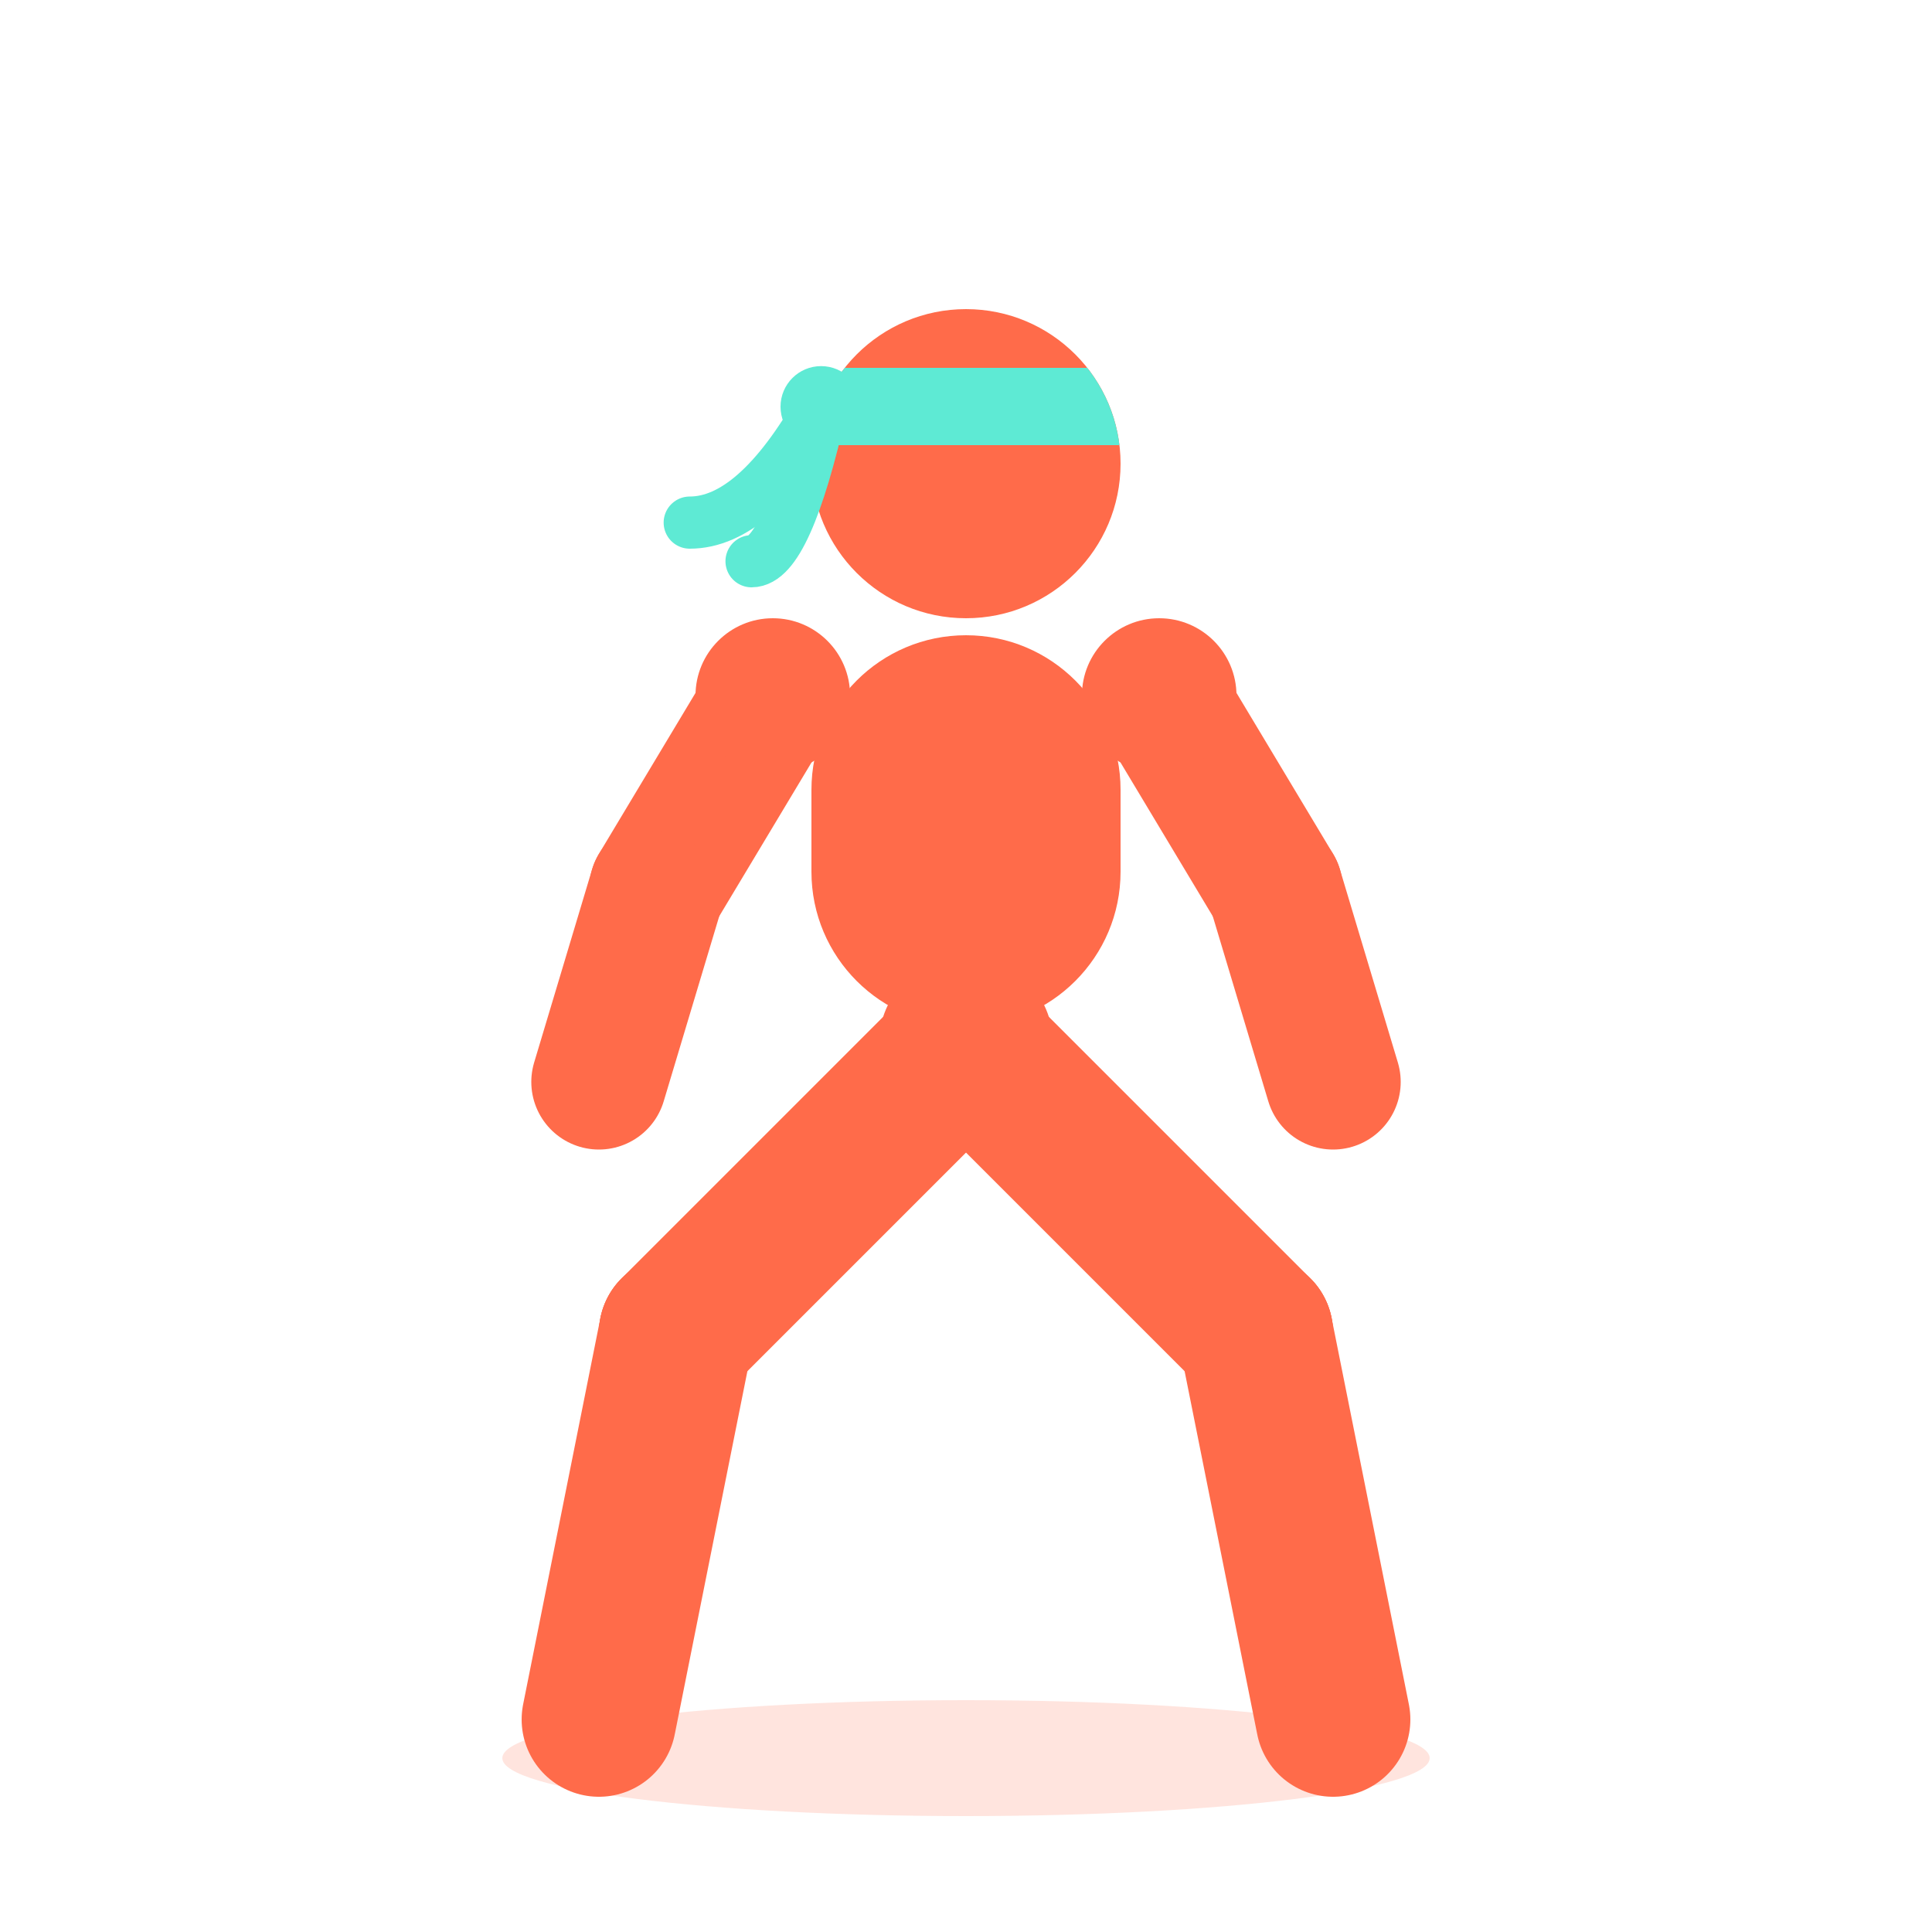
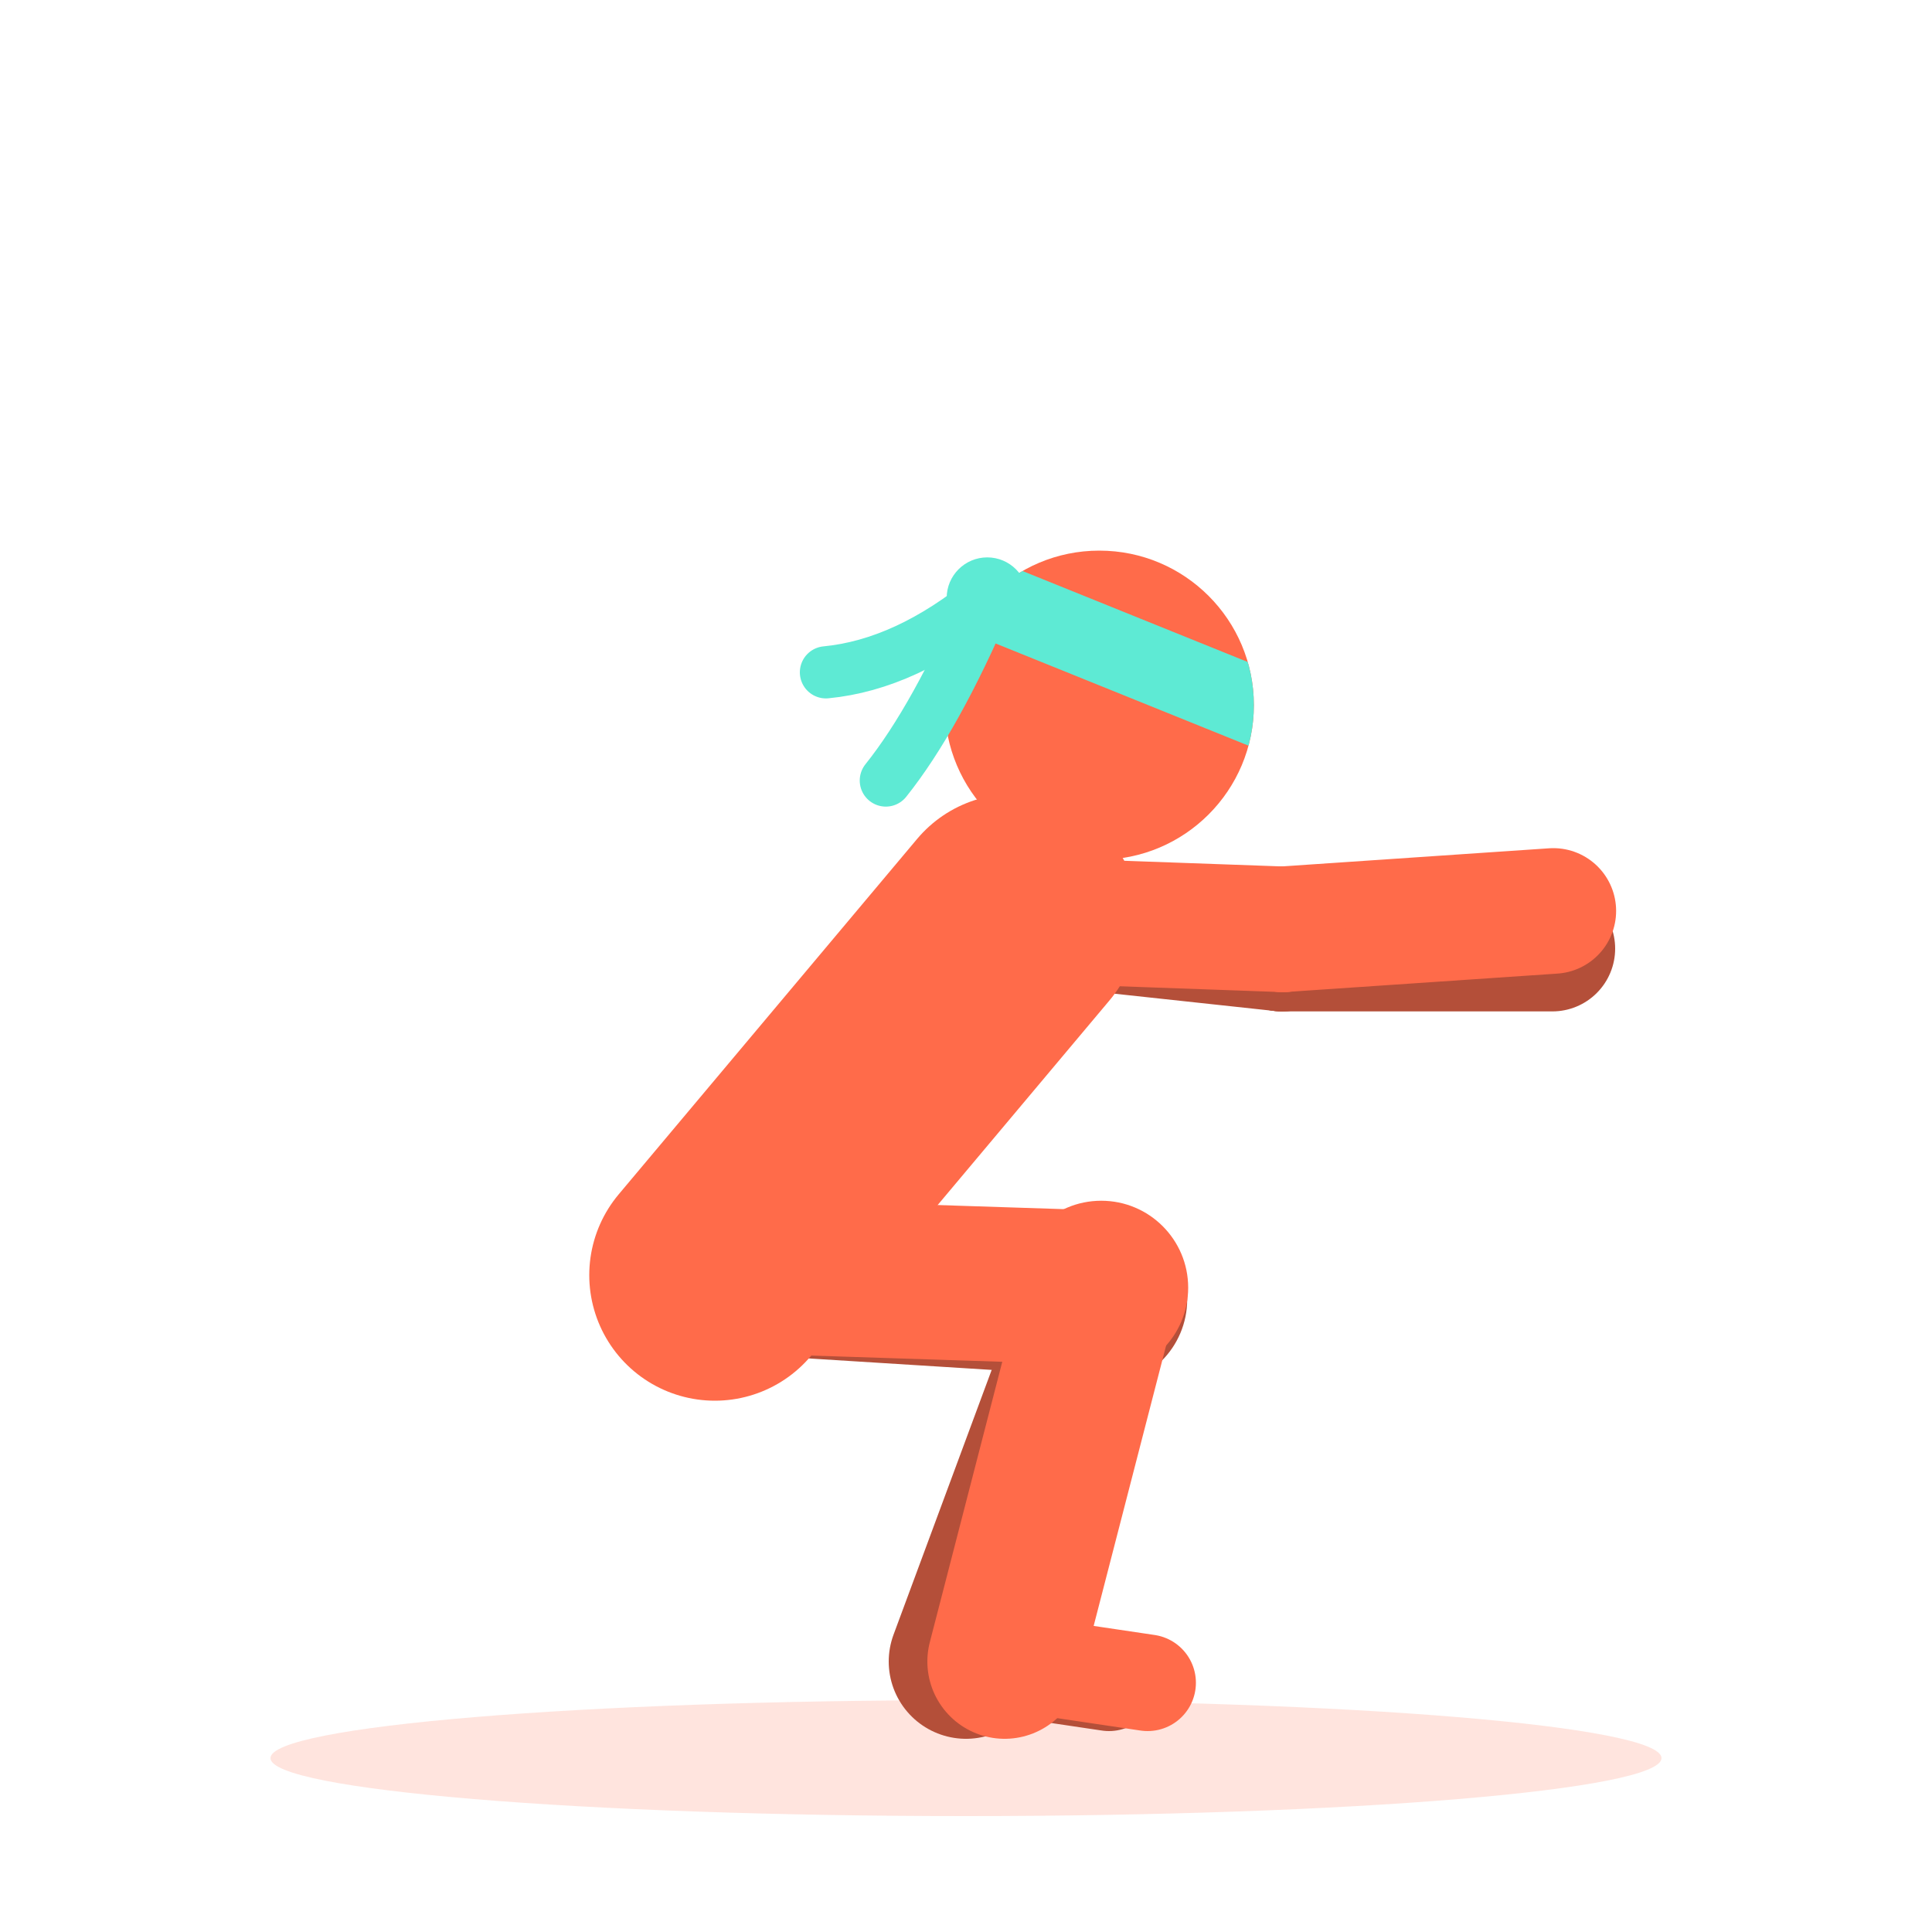
<svg xmlns="http://www.w3.org/2000/svg" viewBox="0 0 200 200" width="200" height="200">
-   <ellipse cx="100" cy="182" rx="48" ry="6" fill="#FF6B4A" opacity="0.18" />
-   <line x1="100" y1="108" x2="70" y2="138" stroke="#FF6B4A" stroke-width="16" stroke-linecap="round" />
-   <line x1="100" y1="108" x2="130" y2="138" stroke="#FF6B4A" stroke-width="16" stroke-linecap="round" />
-   <line x1="70" y1="138" x2="62" y2="178" stroke="#FF6B4A" stroke-width="16" stroke-linecap="round" />
-   <line x1="130" y1="138" x2="138" y2="178" stroke="#FF6B4A" stroke-width="16" stroke-linecap="round" />
-   <circle cx="70" cy="138" r="8" fill="#FF6B4A" />
-   <circle cx="130" cy="138" r="8" fill="#FF6B4A" />
-   <circle cx="62" cy="178" r="6" fill="#FF6B4A" />
-   <circle cx="138" cy="178" r="6" fill="#FF6B4A" />
-   <g transform="rotate(0 100 86)">
-     <rect x="84" y="65.76" width="32" height="40.48" rx="16" fill="#FF6B4A" />
+   <ellipse cx="100" cy="182" rx="72" ry="6" fill="#FF6B4A" opacity="0.18" />
+   <g>
+     <line x1="74.0" y1="132.0" x2="113.9" y2="134.5" stroke="#B44F39" stroke-width="16" stroke-linecap="round" />
+     <line x1="113.9" y1="134.5" x2="100.0" y2="172.0" stroke="#B44F39" stroke-width="16" stroke-linecap="round" />
+     <line x1="100.0" y1="172.0" x2="114.8" y2="174.2" stroke="#B44F39" stroke-width="10" stroke-linecap="round" />
+     <circle cx="113.9" cy="134.5" r="9" fill="#B44F39" />
+     <line x1="104.9" y1="95.2" x2="132.7" y2="98.2" stroke="#B44F39" stroke-width="13" stroke-linecap="round" />
+     <line x1="132.7" y1="98.2" x2="160.7" y2="98.2" stroke="#B44F39" stroke-width="13" stroke-linecap="round" />
+     <circle cx="132.7" cy="98.2" r="6.5" fill="#B44F39" />
+     <circle cx="160.7" cy="98.2" r="6" fill="#B44F39" />
+     <line x1="74.0" y1="132.0" x2="104.9" y2="95.2" stroke="#FF6B4A" stroke-width="26" stroke-linecap="round" />
+     <circle cx="113.8" cy="73.0" r="16" fill="#FF6B4A" />
+     <line x1="74.0" y1="132.0" x2="114.0" y2="133.3" stroke="#FF6B4A" stroke-width="16" stroke-linecap="round" />
+     <line x1="114.0" y1="133.3" x2="104.0" y2="172.0" stroke="#FF6B4A" stroke-width="16" stroke-linecap="round" />
+     <line x1="104.0" y1="172.0" x2="118.8" y2="174.2" stroke="#FF6B4A" stroke-width="10" stroke-linecap="round" />
+     <circle cx="114.0" cy="133.3" r="9" fill="#FF6B4A" />
+     <line x1="104.9" y1="95.2" x2="132.8" y2="96.2" stroke="#FF6B4A" stroke-width="13" stroke-linecap="round" />
+     <line x1="132.8" y1="96.2" x2="160.8" y2="94.3" stroke="#FF6B4A" stroke-width="13" stroke-linecap="round" />
+     <circle cx="132.8" cy="96.2" r="6.5" fill="#FF6B4A" />
+     <circle cx="160.8" cy="94.3" r="6" fill="#FF6B4A" />
+     <circle cx="74.0" cy="132.0" r="9" fill="#FF6B4A" />
+     <clipPath id="hb">
+       <circle cx="113.8" cy="73.0" r="16" />
+     </clipPath>
+     <g clip-path="url(#hb)">
+       <rect x="96.8" y="63.1" width="34" height="8.0" fill="#5EEAD4" transform="rotate(22.0 113.8 73.0)" />
+     </g>
+     <path d="M102.2,61.9 Q96.9,74.3 91.7,80.8" stroke="#5EEAD4" stroke-width="5.4" stroke-linecap="round" fill="none" />
+     <path d="M102.2,61.9 Q93.8,68.8 85.5,69.6" stroke="#5EEAD4" stroke-width="5.4" stroke-linecap="round" fill="none" />
+     <circle cx="102.2" cy="61.9" r="4.2" fill="#5EEAD4" />
  </g>
-   <line x1="80" y1="72" x2="68" y2="92" stroke="#FF6B4A" stroke-width="14" stroke-linecap="round" />
-   <line x1="120" y1="72" x2="132" y2="92" stroke="#FF6B4A" stroke-width="14" stroke-linecap="round" />
-   <line x1="68" y1="92" x2="62" y2="112" stroke="#FF6B4A" stroke-width="14" stroke-linecap="round" />
-   <line x1="132" y1="92" x2="138" y2="112" stroke="#FF6B4A" stroke-width="14" stroke-linecap="round" />
-   <circle cx="68" cy="92" r="6" fill="#FF6B4A" />
-   <circle cx="132" cy="92" r="6" fill="#FF6B4A" />
-   <circle cx="62" cy="112" r="5.5" fill="#FF6B4A" />
-   <circle cx="138" cy="112" r="5.5" fill="#FF6B4A" />
-   <circle cx="80" cy="72" r="8" fill="#FF6B4A" />
-   <circle cx="120" cy="72" r="8" fill="#FF6B4A" />
-   <circle cx="100" cy="108" r="9" fill="#FF6B4A" />
-   <circle cx="100" cy="48" r="16" fill="#FF6B4A" />
-   <clipPath id="hb">
-     <circle cx="100.0" cy="48.0" r="16.0" />
-   </clipPath>
-   <rect x="83.0" y="38.08" width="34.0" height="8.0" fill="#5EEAD4" clip-path="url(#hb)" />
-   <path d="M85.0,42.1 Q78.2,54.1 71.4,54.1" stroke="#5EEAD4" stroke-width="5.4" stroke-linecap="round" fill="none" />
-   <path d="M85.0,42.1 Q81.4,58.1 77.8,58.1" stroke="#5EEAD4" stroke-width="5.4" stroke-linecap="round" fill="none" />
-   <circle cx="85.0" cy="42.1" r="4.2" fill="#5EEAD4" />
</svg>
